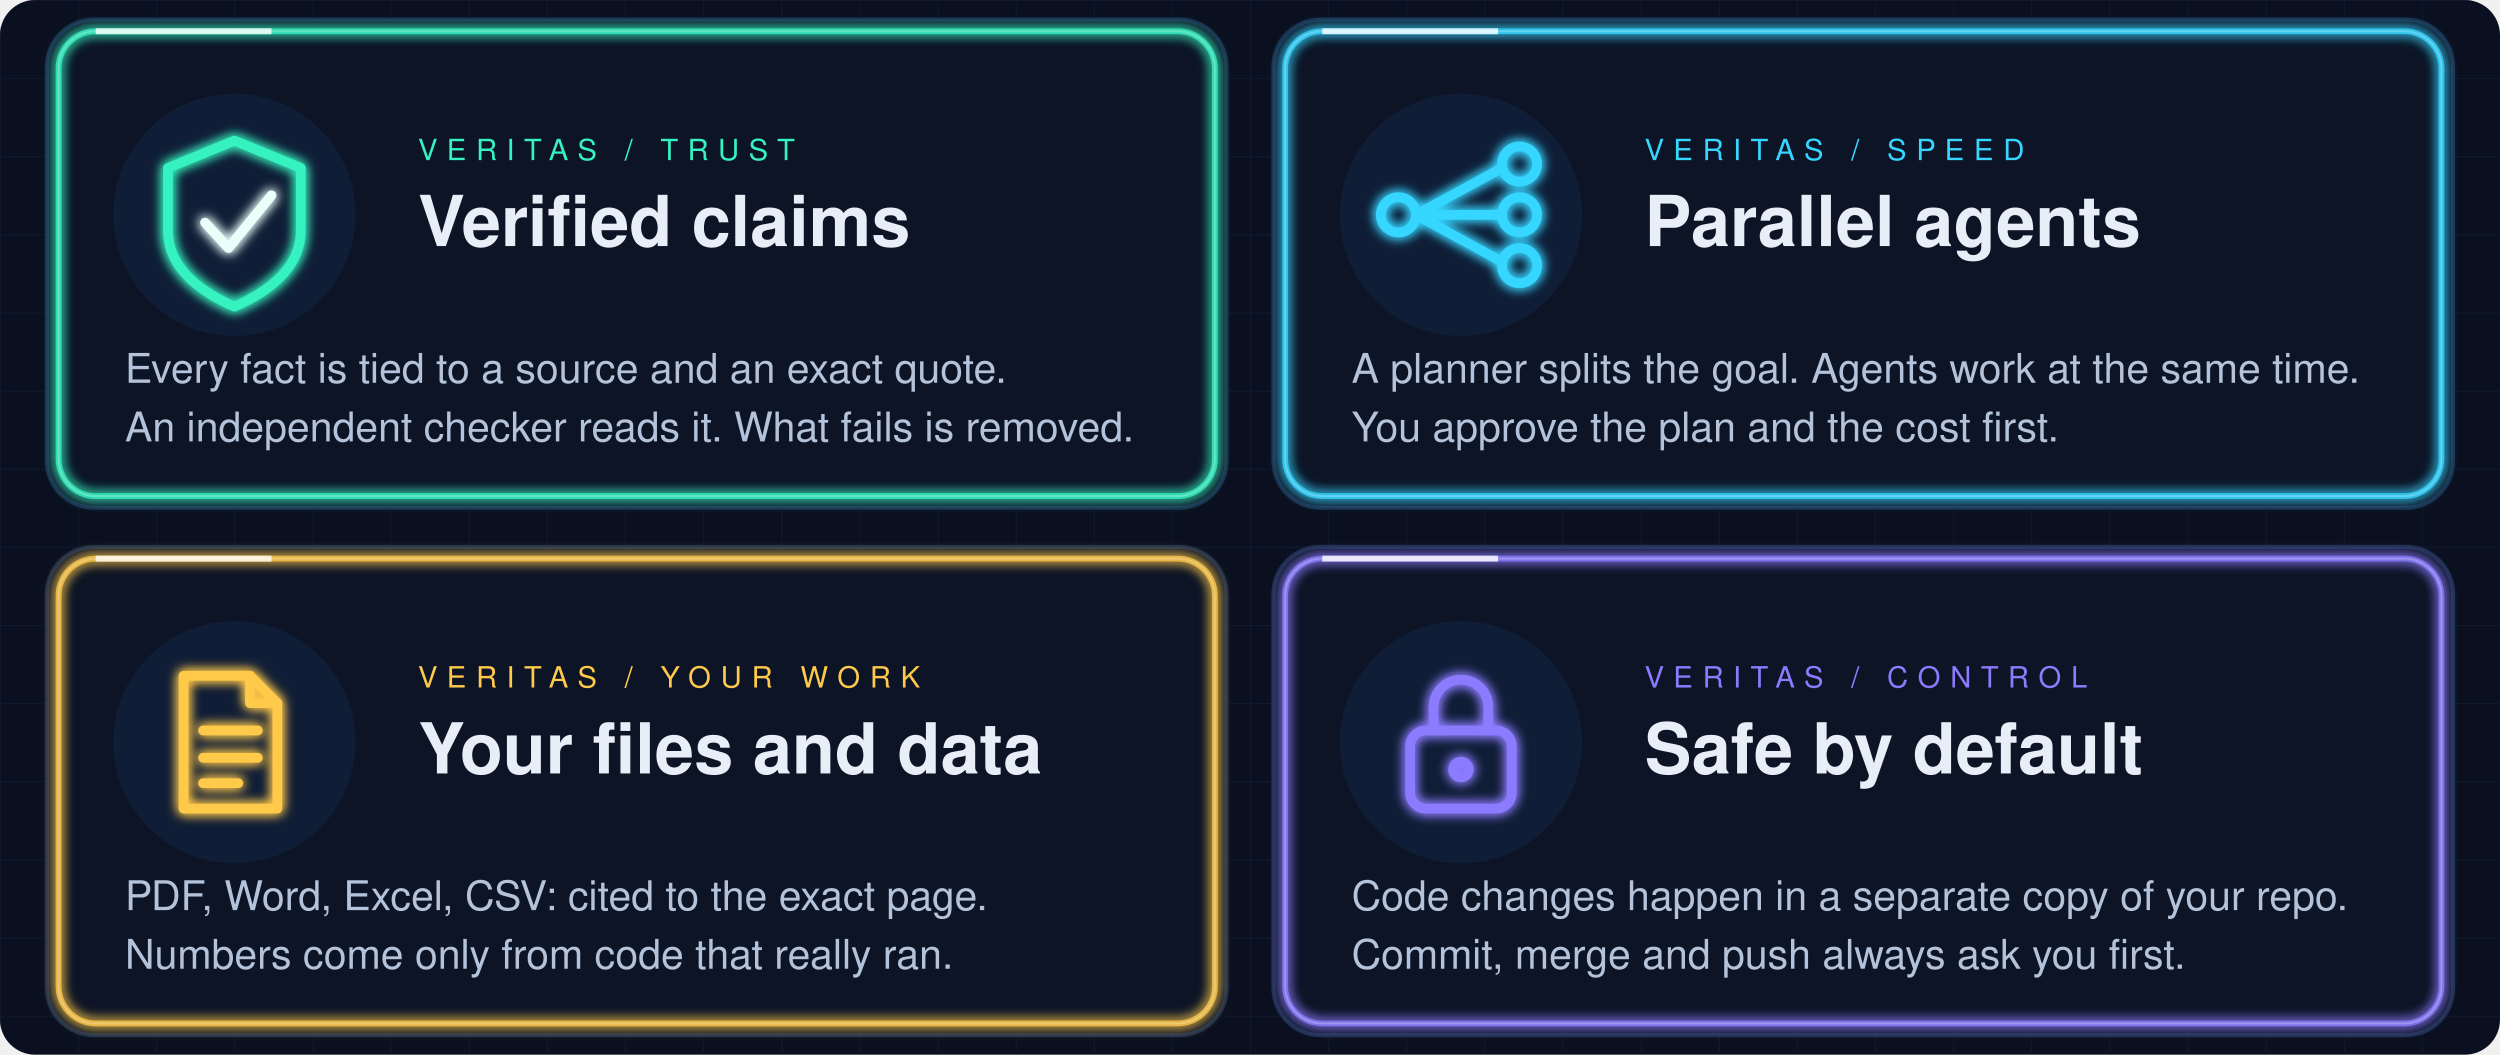
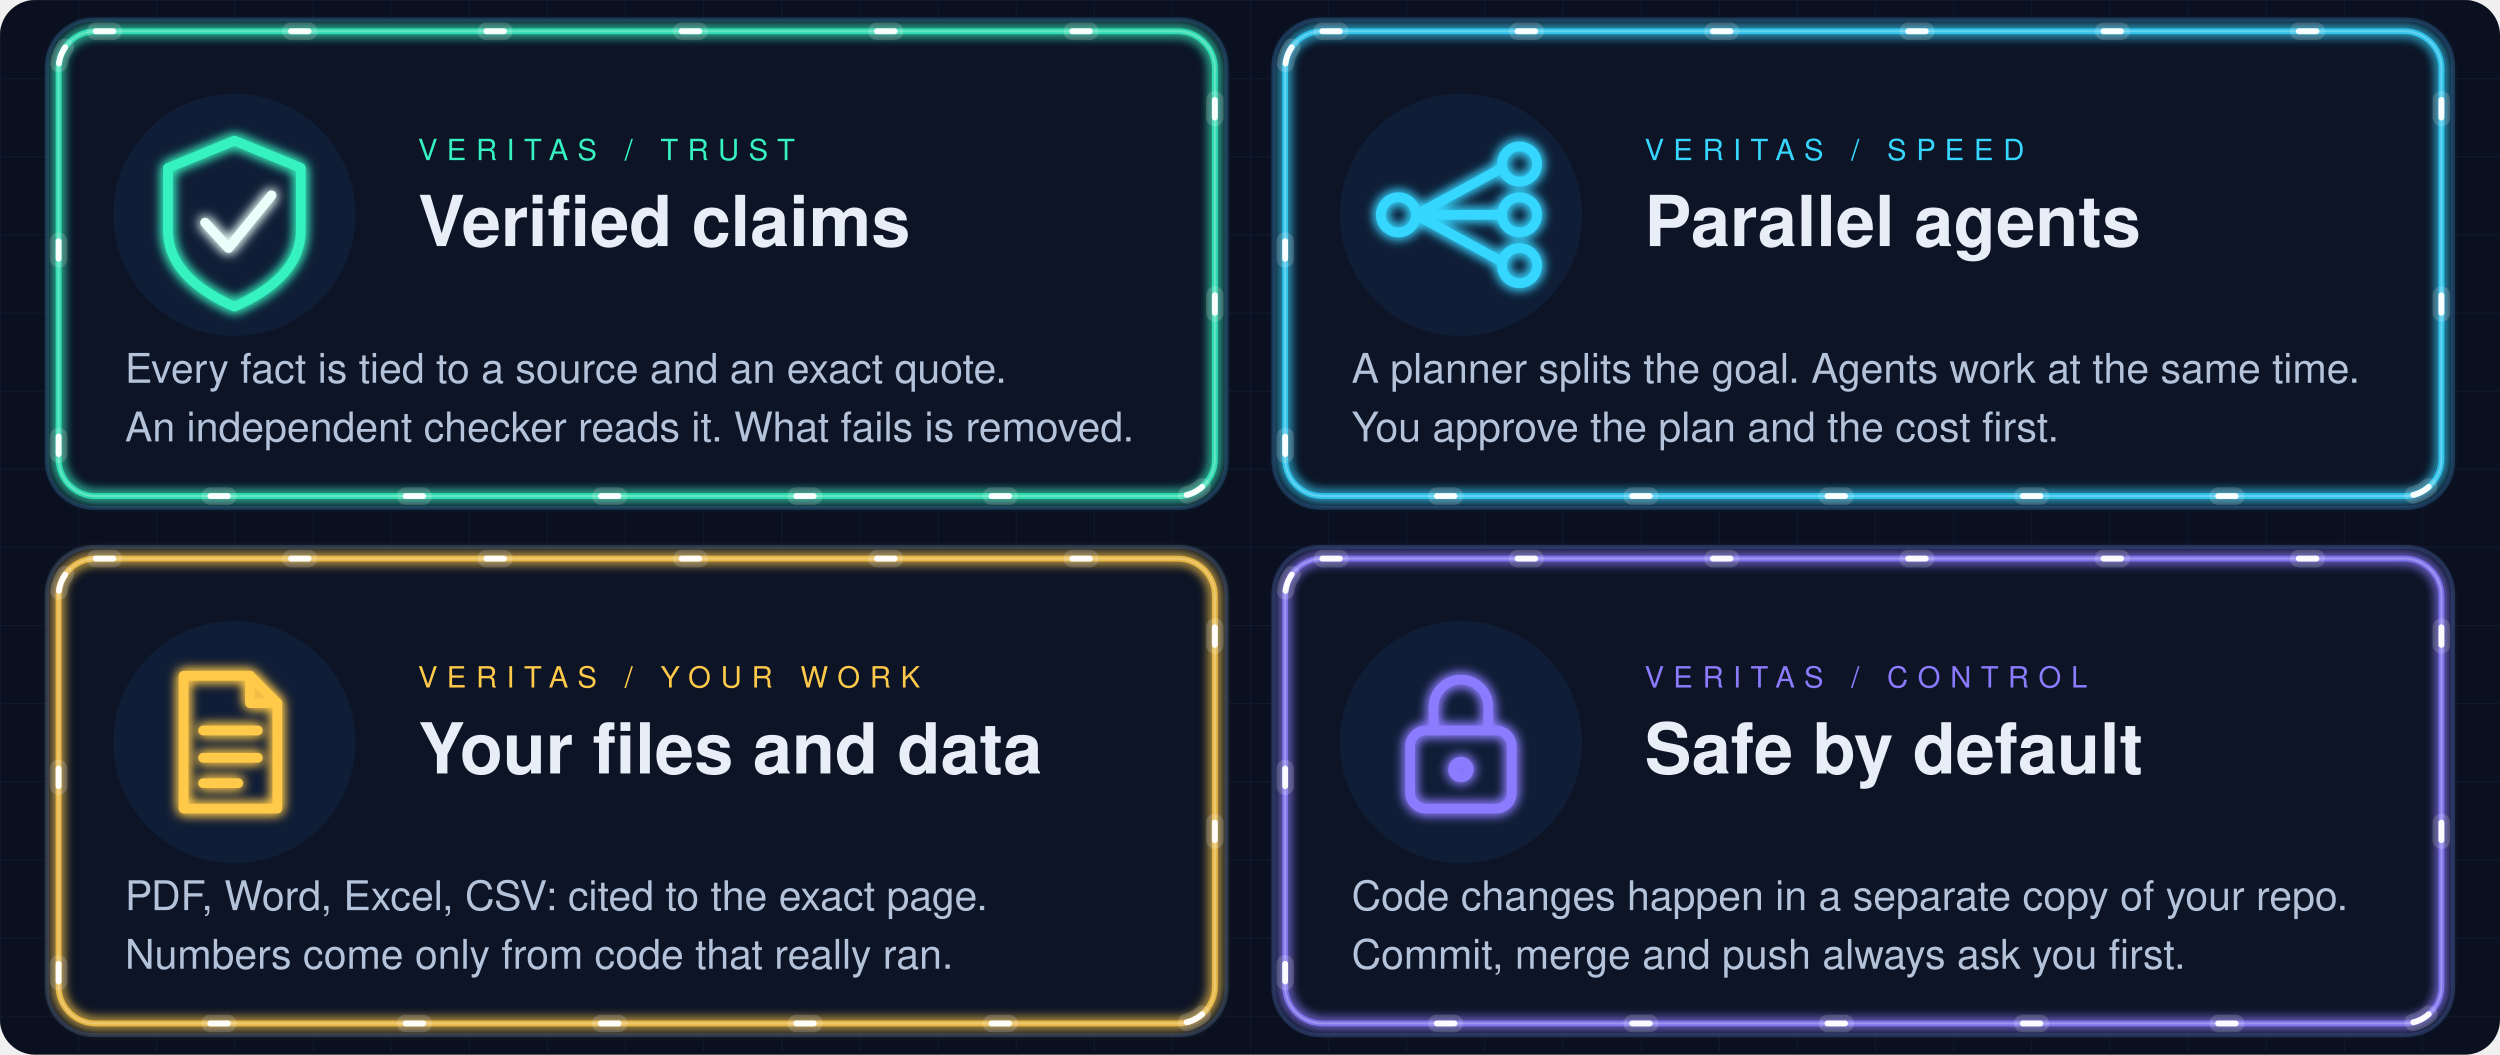
<svg xmlns="http://www.w3.org/2000/svg" viewBox="0 0 1280 540" width="1280" height="540" role="img" aria-label="What Veritas does">
  <defs>
    <filter id="g" x="-40%" y="-40%" width="180%" height="180%">
      <feGaussianBlur stdDeviation="3" result="b" />
      <feMerge>
        <feMergeNode in="b" />
        <feMergeNode in="b" />
        <feMergeNode in="SourceGraphic" />
      </feMerge>
    </filter>
    <pattern id="grid" width="40" height="40" patternUnits="userSpaceOnUse">
      <path d="M40 0H0V40" fill="none" stroke="#16253f" stroke-width="1" />
    </pattern>
  </defs>
  <rect width="1280" height="540" rx="18" fill="#0a1020" />
  <rect width="1280" height="540" rx="18" fill="url(#grid)" opacity=".45" />
  <g transform="translate(24 10)">
    <rect width="604" height="250" rx="24" fill="#0c1426" stroke="#1d2e4d" stroke-width="2" />
    <rect x="6" y="6" width="592" height="238" rx="19" fill="none" stroke="#35f2c0" stroke-width="3" opacity=".9" filter="url(#g)" />
    <rect x="6" y="6" width="592" height="238" rx="19" fill="none" stroke="#ffffff" stroke-opacity=".25" stroke-width="1" />
-     <rect x="6" y="6" width="150" height="238" rx="19" fill="none" stroke="#fff" stroke-width="3" stroke-dasharray="90 1000" opacity=".8">
-       <animate attributeName="stroke-dashoffset" values="0;-1900" dur="9s" repeatCount="indefinite" />
-     </rect>
+     <path d="M25 6 H579 A19 19 0 0 1 598 25 V225 A19 19 0 0 1 579 244 H25 A19 19 0 0 1 6 225 V25 A19 19 0 0 1 25 6 Z" pathLength="100" fill="none" stroke="#ffffff" stroke-width="9" stroke-opacity="0.16" stroke-linecap="round" stroke-dasharray="9 91" stroke-dashoffset="0">
+       <animate attributeName="stroke-dashoffset" from="0" to="-100" dur="8s" begin="0.0s" repeatCount="indefinite" />
+     </path>
+     <path d="M25 6 H579 A19 19 0 0 1 598 25 V225 A19 19 0 0 1 579 244 H25 A19 19 0 0 1 6 225 V25 A19 19 0 0 1 25 6 Z" pathLength="100" fill="none" stroke="#ffffff" stroke-width="3" stroke-opacity="0.95" stroke-linecap="round" stroke-dasharray="9 91" stroke-dashoffset="0">
+       <animate attributeName="stroke-dashoffset" from="0" to="-100" dur="8s" begin="0.0s" repeatCount="indefinite" />
+     </path>
    <g transform="translate(96 100)">
      <circle r="62" fill="#101d36" />
      <path d="M0 -38 L34 -24 V8 C34 28 16 40 0 47 C-16 40 -34 28 -34 8 V-24 Z" fill="none" stroke="#35f2c0" stroke-width="5" stroke-linecap="round" stroke-linejoin="round" filter="url(#g)" />
      <path d="M-15 4 L-3 17 L19 -10" fill="none" stroke="#e9fff9" stroke-width="5" stroke-linecap="round" stroke-linejoin="round" filter="url(#g)" />
    </g>
-     <text x="190" y="72" font-family="'Helvetica Neue', Helvetica, Arial, sans-serif" font-size="15" letter-spacing="5" fill="#35f2c0">VERITAS / TRUST</text>
-     <text x="190" y="116" font-family="'Helvetica Neue', Helvetica, Arial, sans-serif" font-weight="700" font-size="36" fill="#e8eef8">Verified claims</text>
-     <text x="40" y="186" font-family="'Helvetica Neue', Helvetica, Arial, sans-serif" font-size="21" fill="#b4c3da">Every fact is tied to a source and an exact quote.</text>
-     <text x="40" y="216" font-family="'Helvetica Neue', Helvetica, Arial, sans-serif" font-size="21" fill="#b4c3da">An independent checker reads it. What fails is removed.</text>
+     <text x="190" y="72" font-family="'Helvetica Neue', Helvetica, Arial, 'Liberation Sans', 'Segoe UI', Roboto, sans-serif" font-size="15" letter-spacing="5" fill="#35f2c0" textLength="196.7" lengthAdjust="spacingAndGlyphs">VERITAS / TRUST</text>
+     <text x="190" y="116" font-family="'Helvetica Neue', Helvetica, Arial, 'Liberation Sans', 'Segoe UI', Roboto, sans-serif" font-weight="700" font-size="36" fill="#e8eef8" textLength="254.1" lengthAdjust="spacingAndGlyphs">Verified claims</text>
+     <text x="40" y="186" font-family="'Helvetica Neue', Helvetica, Arial, 'Liberation Sans', 'Segoe UI', Roboto, sans-serif" font-size="21" fill="#b4c3da" textLength="454.1" lengthAdjust="spacingAndGlyphs">Every fact is tied to a source and an exact quote.</text>
+     <text x="40" y="216" font-family="'Helvetica Neue', Helvetica, Arial, 'Liberation Sans', 'Segoe UI', Roboto, sans-serif" font-size="21" fill="#b4c3da" textLength="519.4" lengthAdjust="spacingAndGlyphs">An independent checker reads it. What fails is removed.</text>
  </g>
  <g transform="translate(652 10)">
    <rect width="604" height="250" rx="24" fill="#0c1426" stroke="#1d2e4d" stroke-width="2" />
    <rect x="6" y="6" width="592" height="238" rx="19" fill="none" stroke="#36d6ff" stroke-width="3" opacity=".9" filter="url(#g)" />
    <rect x="6" y="6" width="592" height="238" rx="19" fill="none" stroke="#ffffff" stroke-opacity=".25" stroke-width="1" />
-     <rect x="6" y="6" width="150" height="238" rx="19" fill="none" stroke="#fff" stroke-width="3" stroke-dasharray="90 1000" opacity=".8">
-       <animate attributeName="stroke-dashoffset" values="0;-1900" dur="9s" repeatCount="indefinite" />
-     </rect>
+     <path d="M25 6 H579 A19 19 0 0 1 598 25 V225 A19 19 0 0 1 579 244 H25 A19 19 0 0 1 6 225 V25 A19 19 0 0 1 25 6 Z" pathLength="100" fill="none" stroke="#ffffff" stroke-width="9" stroke-opacity="0.16" stroke-linecap="round" stroke-dasharray="9 91" stroke-dashoffset="0">
+       <animate attributeName="stroke-dashoffset" from="0" to="-100" dur="8s" begin="1.7s" repeatCount="indefinite" />
+     </path>
+     <path d="M25 6 H579 A19 19 0 0 1 598 25 V225 A19 19 0 0 1 579 244 H25 A19 19 0 0 1 6 225 V25 A19 19 0 0 1 25 6 Z" pathLength="100" fill="none" stroke="#ffffff" stroke-width="3" stroke-opacity="0.95" stroke-linecap="round" stroke-dasharray="9 91" stroke-dashoffset="0">
+       <animate attributeName="stroke-dashoffset" from="0" to="-100" dur="8s" begin="1.7s" repeatCount="indefinite" />
+     </path>
    <g transform="translate(96 100)">
      <circle r="62" fill="#101d36" />
      <g fill="none" stroke="#36d6ff" stroke-width="5" stroke-linecap="round" stroke-linejoin="round" filter="url(#g)">
        <circle cx="-32" cy="0" r="9" />
        <circle cx="30" cy="-26" r="9" />
        <circle cx="30" cy="0" r="9" />
        <circle cx="30" cy="26" r="9" />
        <path d="M-23 0 L21 -24 M-23 0 L21 0 M-23 0 L21 24" />
      </g>
    </g>
-     <text x="190" y="72" font-family="'Helvetica Neue', Helvetica, Arial, sans-serif" font-size="15" letter-spacing="5" fill="#36d6ff">VERITAS / SPEED</text>
-     <text x="190" y="116" font-family="'Helvetica Neue', Helvetica, Arial, sans-serif" font-weight="700" font-size="36" fill="#e8eef8">Parallel agents</text>
-     <text x="40" y="186" font-family="'Helvetica Neue', Helvetica, Arial, sans-serif" font-size="21" fill="#b4c3da">A planner splits the goal. Agents work at the same time.</text>
-     <text x="40" y="216" font-family="'Helvetica Neue', Helvetica, Arial, sans-serif" font-size="21" fill="#b4c3da">You approve the plan and the cost first.</text>
+     <text x="190" y="72" font-family="'Helvetica Neue', Helvetica, Arial, 'Liberation Sans', 'Segoe UI', Roboto, sans-serif" font-size="15" letter-spacing="5" fill="#36d6ff" textLength="197.5" lengthAdjust="spacingAndGlyphs">VERITAS / SPEED</text>
+     <text x="190" y="116" font-family="'Helvetica Neue', Helvetica, Arial, 'Liberation Sans', 'Segoe UI', Roboto, sans-serif" font-weight="700" font-size="36" fill="#e8eef8" textLength="254.1" lengthAdjust="spacingAndGlyphs">Parallel agents</text>
+     <text x="40" y="186" font-family="'Helvetica Neue', Helvetica, Arial, 'Liberation Sans', 'Segoe UI', Roboto, sans-serif" font-size="21" fill="#b4c3da" textLength="518.2" lengthAdjust="spacingAndGlyphs">A planner splits the goal. Agents work at the same time.</text>
+     <text x="40" y="216" font-family="'Helvetica Neue', Helvetica, Arial, 'Liberation Sans', 'Segoe UI', Roboto, sans-serif" font-size="21" fill="#b4c3da" textLength="365.4" lengthAdjust="spacingAndGlyphs">You approve the plan and the cost first.</text>
  </g>
  <g transform="translate(24 280)">
    <rect width="604" height="250" rx="24" fill="#0c1426" stroke="#1d2e4d" stroke-width="2" />
    <rect x="6" y="6" width="592" height="238" rx="19" fill="none" stroke="#ffc94a" stroke-width="3" opacity=".9" filter="url(#g)" />
    <rect x="6" y="6" width="592" height="238" rx="19" fill="none" stroke="#ffffff" stroke-opacity=".25" stroke-width="1" />
-     <rect x="6" y="6" width="150" height="238" rx="19" fill="none" stroke="#fff" stroke-width="3" stroke-dasharray="90 1000" opacity=".8">
-       <animate attributeName="stroke-dashoffset" values="0;-1900" dur="9s" repeatCount="indefinite" />
-     </rect>
+     <path d="M25 6 H579 A19 19 0 0 1 598 25 V225 A19 19 0 0 1 579 244 H25 A19 19 0 0 1 6 225 V25 A19 19 0 0 1 25 6 Z" pathLength="100" fill="none" stroke="#ffffff" stroke-width="9" stroke-opacity="0.16" stroke-linecap="round" stroke-dasharray="9 91" stroke-dashoffset="0">
+       <animate attributeName="stroke-dashoffset" from="0" to="-100" dur="8s" begin="3.4s" repeatCount="indefinite" />
+     </path>
+     <path d="M25 6 H579 A19 19 0 0 1 598 25 V225 A19 19 0 0 1 579 244 H25 A19 19 0 0 1 6 225 V25 A19 19 0 0 1 25 6 Z" pathLength="100" fill="none" stroke="#ffffff" stroke-width="3" stroke-opacity="0.95" stroke-linecap="round" stroke-dasharray="9 91" stroke-dashoffset="0">
+       <animate attributeName="stroke-dashoffset" from="0" to="-100" dur="8s" begin="3.4s" repeatCount="indefinite" />
+     </path>
    <g transform="translate(96 100)">
      <circle r="62" fill="#101d36" />
      <g fill="none" stroke="#ffc94a" stroke-width="5" stroke-linecap="round" stroke-linejoin="round" filter="url(#g)">
        <path d="M-26 -34 H8 L22 -20 V34 H-26 Z" />
        <path d="M8 -34 V-20 H22" />
        <path d="M-16 -6 H12 M-16 8 H12 M-16 21 H2" />
      </g>
    </g>
-     <text x="190" y="72" font-family="'Helvetica Neue', Helvetica, Arial, sans-serif" font-size="15" letter-spacing="5" fill="#ffc94a">VERITAS / YOUR WORK</text>
-     <text x="190" y="116" font-family="'Helvetica Neue', Helvetica, Arial, sans-serif" font-weight="700" font-size="36" fill="#e8eef8">Your files and data</text>
-     <text x="40" y="186" font-family="'Helvetica Neue', Helvetica, Arial, sans-serif" font-size="21" fill="#b4c3da">PDF, Word, Excel, CSV: cited to the exact page.</text>
-     <text x="40" y="216" font-family="'Helvetica Neue', Helvetica, Arial, sans-serif" font-size="21" fill="#b4c3da">Numbers come only from code that really ran.</text>
+     <text x="190" y="72" font-family="'Helvetica Neue', Helvetica, Arial, 'Liberation Sans', 'Segoe UI', Roboto, sans-serif" font-size="15" letter-spacing="5" fill="#ffc94a" textLength="260.9" lengthAdjust="spacingAndGlyphs">VERITAS / YOUR WORK</text>
+     <text x="190" y="116" font-family="'Helvetica Neue', Helvetica, Arial, 'Liberation Sans', 'Segoe UI', Roboto, sans-serif" font-weight="700" font-size="36" fill="#e8eef8" textLength="322.1" lengthAdjust="spacingAndGlyphs">Your files and data</text>
+     <text x="40" y="186" font-family="'Helvetica Neue', Helvetica, Arial, 'Liberation Sans', 'Segoe UI', Roboto, sans-serif" font-size="21" fill="#b4c3da" textLength="450.5" lengthAdjust="spacingAndGlyphs">PDF, Word, Excel, CSV: cited to the exact page.</text>
+     <text x="40" y="216" font-family="'Helvetica Neue', Helvetica, Arial, 'Liberation Sans', 'Segoe UI', Roboto, sans-serif" font-size="21" fill="#b4c3da" textLength="424.8" lengthAdjust="spacingAndGlyphs">Numbers come only from code that really ran.</text>
  </g>
  <g transform="translate(652 280)">
    <rect width="604" height="250" rx="24" fill="#0c1426" stroke="#1d2e4d" stroke-width="2" />
    <rect x="6" y="6" width="592" height="238" rx="19" fill="none" stroke="#8b7bff" stroke-width="3" opacity=".9" filter="url(#g)" />
    <rect x="6" y="6" width="592" height="238" rx="19" fill="none" stroke="#ffffff" stroke-opacity=".25" stroke-width="1" />
-     <rect x="6" y="6" width="150" height="238" rx="19" fill="none" stroke="#fff" stroke-width="3" stroke-dasharray="90 1000" opacity=".8">
-       <animate attributeName="stroke-dashoffset" values="0;-1900" dur="9s" repeatCount="indefinite" />
-     </rect>
+     <path d="M25 6 H579 A19 19 0 0 1 598 25 V225 A19 19 0 0 1 579 244 H25 A19 19 0 0 1 6 225 V25 A19 19 0 0 1 25 6 Z" pathLength="100" fill="none" stroke="#ffffff" stroke-width="9" stroke-opacity="0.16" stroke-linecap="round" stroke-dasharray="9 91" stroke-dashoffset="0">
+       <animate attributeName="stroke-dashoffset" from="0" to="-100" dur="8s" begin="5.1s" repeatCount="indefinite" />
+     </path>
+     <path d="M25 6 H579 A19 19 0 0 1 598 25 V225 A19 19 0 0 1 579 244 H25 A19 19 0 0 1 6 225 V25 A19 19 0 0 1 25 6 Z" pathLength="100" fill="none" stroke="#ffffff" stroke-width="3" stroke-opacity="0.95" stroke-linecap="round" stroke-dasharray="9 91" stroke-dashoffset="0">
+       <animate attributeName="stroke-dashoffset" from="0" to="-100" dur="8s" begin="5.1s" repeatCount="indefinite" />
+     </path>
    <g transform="translate(96 100)">
      <circle r="62" fill="#101d36" />
      <g fill="none" stroke="#8b7bff" stroke-width="5" stroke-linecap="round" stroke-linejoin="round" filter="url(#g)">
        <rect x="-26" y="-6" width="52" height="40" rx="8" />
        <path d="M-14 -6 V-18 A14 14 0 0 1 14 -18 V-6" />
        <circle cx="0" cy="14" r="4" />
      </g>
    </g>
-     <text x="190" y="72" font-family="'Helvetica Neue', Helvetica, Arial, sans-serif" font-size="15" letter-spacing="5" fill="#8b7bff">VERITAS / CONTROL</text>
-     <text x="190" y="116" font-family="'Helvetica Neue', Helvetica, Arial, sans-serif" font-weight="700" font-size="36" fill="#e8eef8">Safe by default</text>
-     <text x="40" y="186" font-family="'Helvetica Neue', Helvetica, Arial, sans-serif" font-size="21" fill="#b4c3da">Code changes happen in a separate copy of your repo.</text>
-     <text x="40" y="216" font-family="'Helvetica Neue', Helvetica, Arial, sans-serif" font-size="21" fill="#b4c3da">Commit, merge and push always ask you first.</text>
+     <text x="190" y="72" font-family="'Helvetica Neue', Helvetica, Arial, 'Liberation Sans', 'Segoe UI', Roboto, sans-serif" font-size="15" letter-spacing="5" fill="#8b7bff" textLength="230.0" lengthAdjust="spacingAndGlyphs">VERITAS / CONTROL</text>
+     <text x="190" y="116" font-family="'Helvetica Neue', Helvetica, Arial, 'Liberation Sans', 'Segoe UI', Roboto, sans-serif" font-weight="700" font-size="36" fill="#e8eef8" textLength="256.1" lengthAdjust="spacingAndGlyphs">Safe by default</text>
+     <text x="40" y="186" font-family="'Helvetica Neue', Helvetica, Arial, 'Liberation Sans', 'Segoe UI', Roboto, sans-serif" font-size="21" fill="#b4c3da" textLength="512.5" lengthAdjust="spacingAndGlyphs">Code changes happen in a separate copy of your repo.</text>
+     <text x="40" y="216" font-family="'Helvetica Neue', Helvetica, Arial, 'Liberation Sans', 'Segoe UI', Roboto, sans-serif" font-size="21" fill="#b4c3da" textLength="429.5" lengthAdjust="spacingAndGlyphs">Commit, merge and push always ask you first.</text>
  </g>
</svg>
